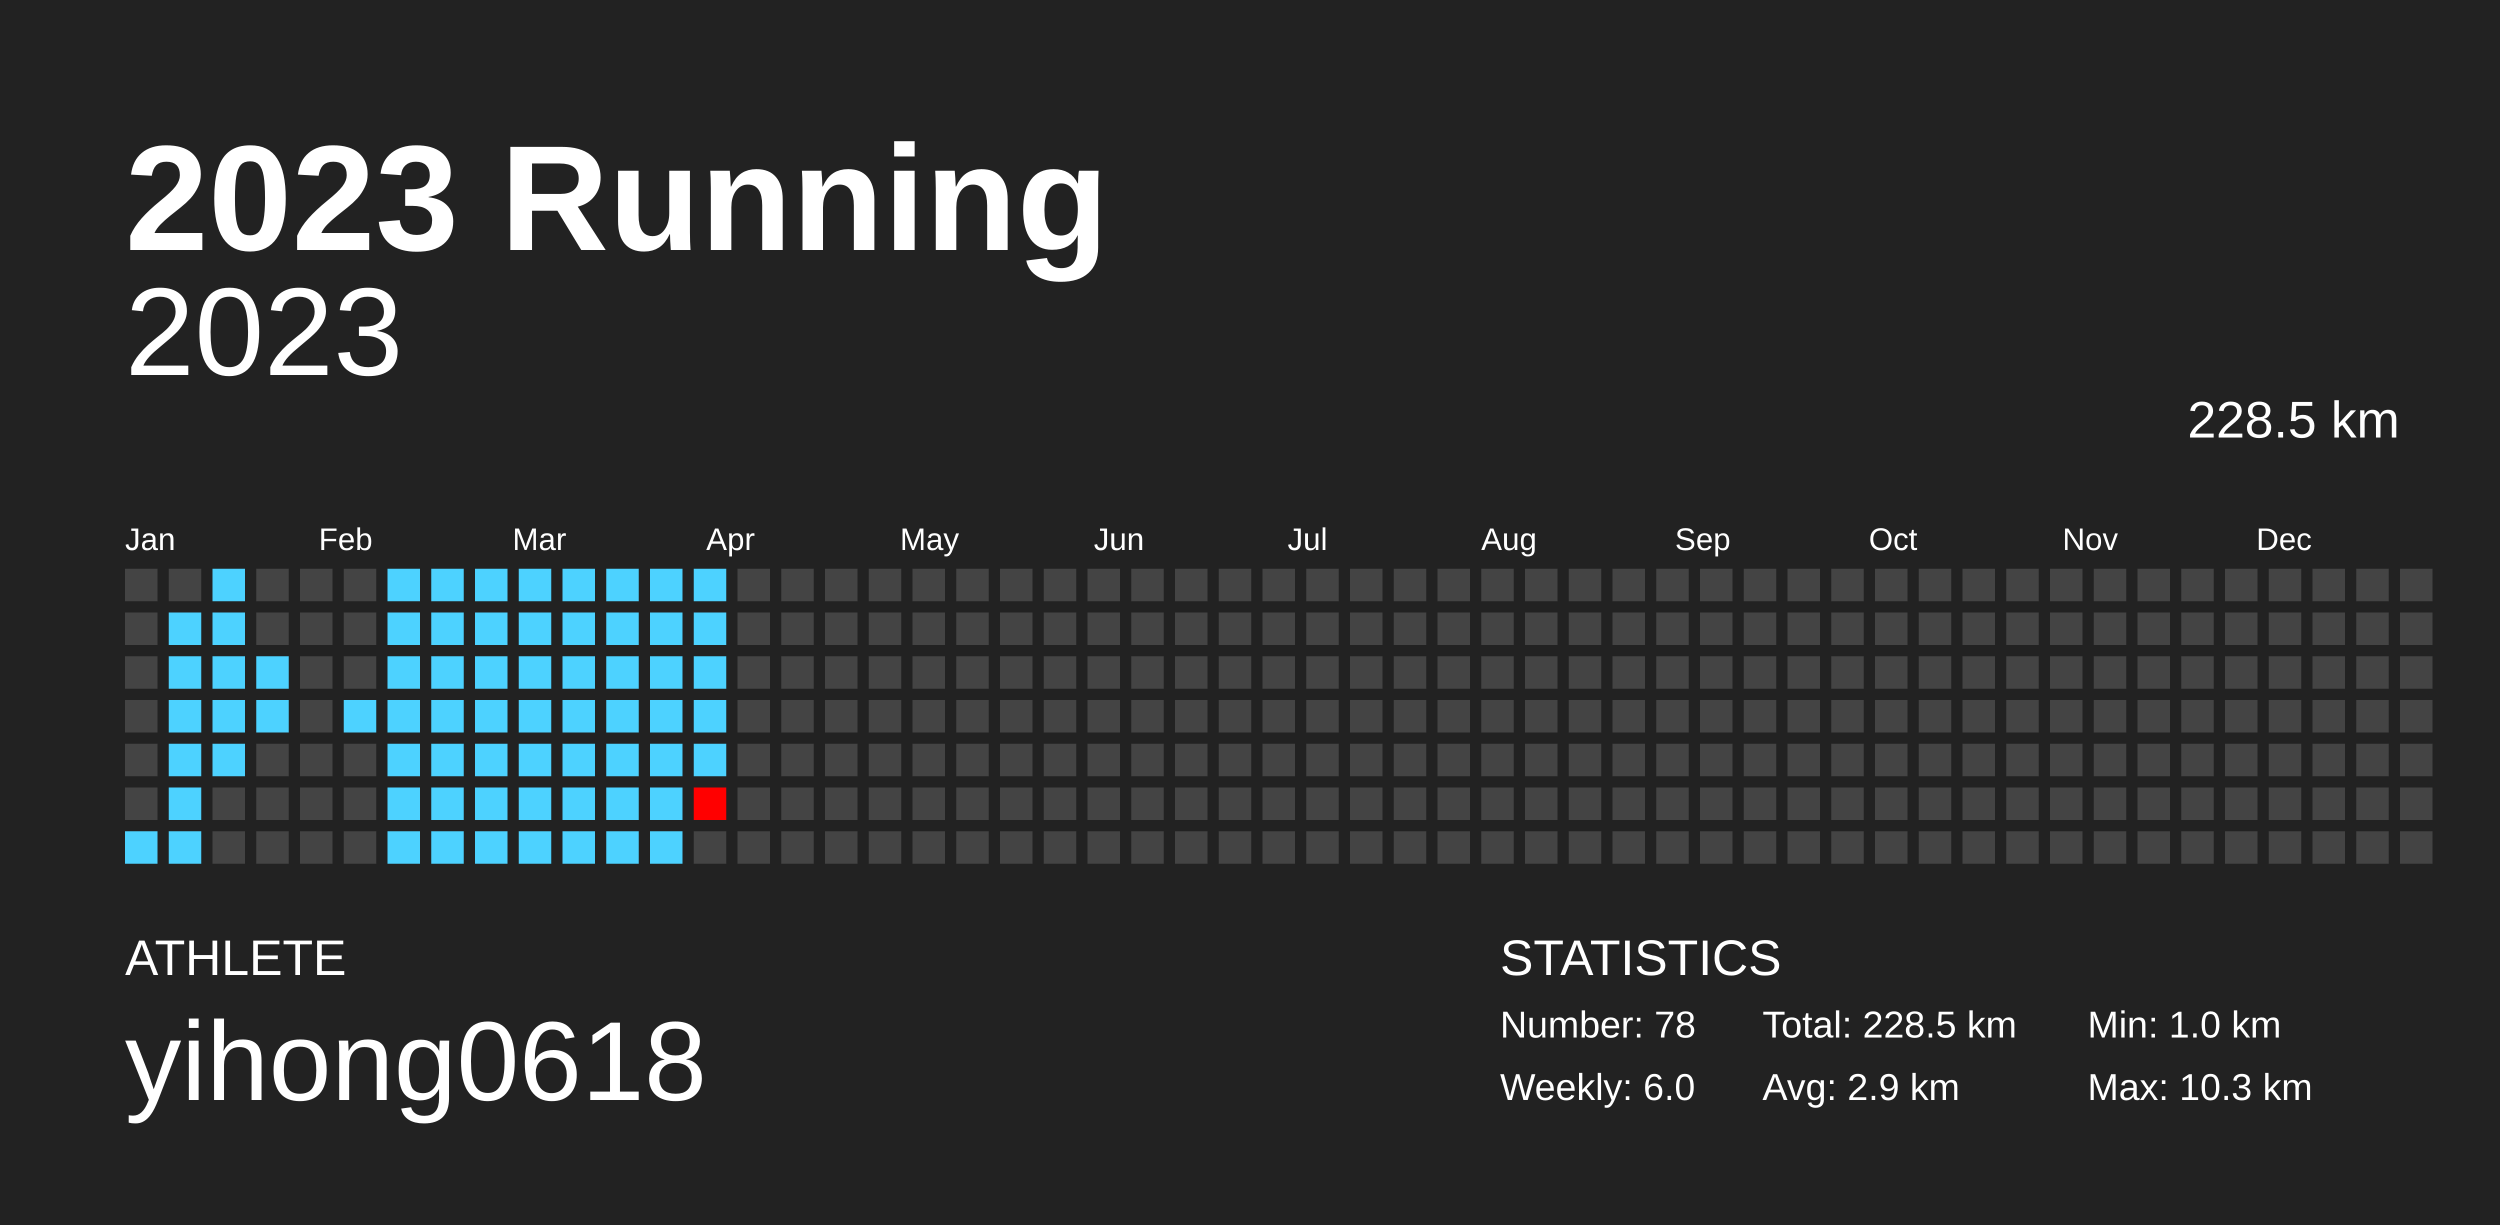
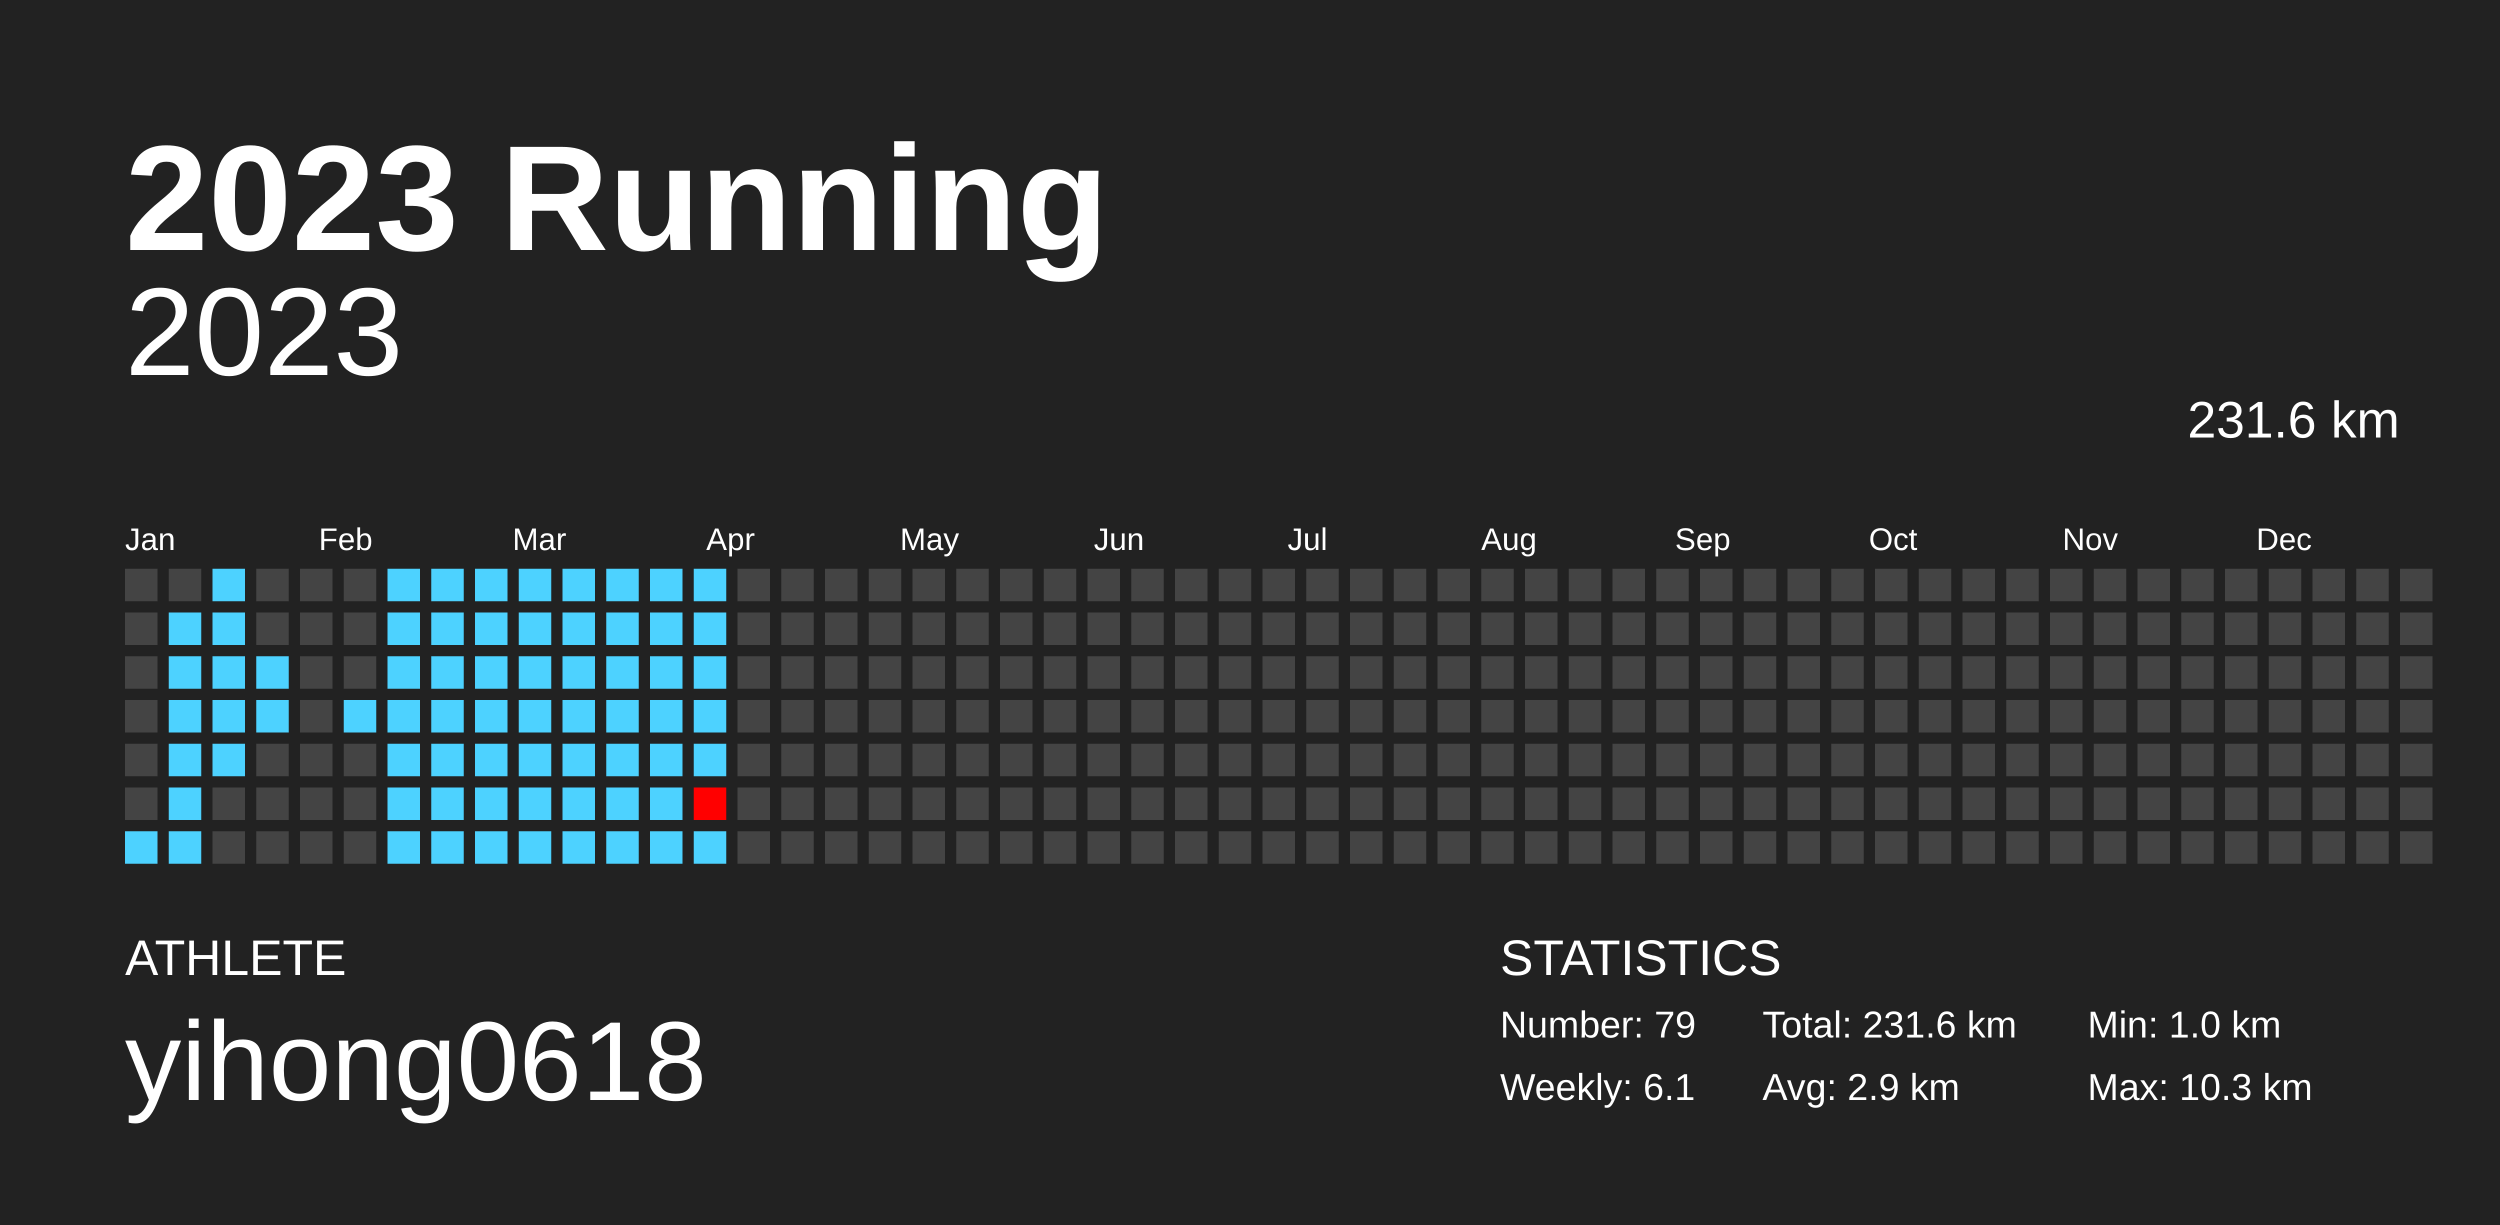
<svg xmlns="http://www.w3.org/2000/svg" baseProfile="full" height="98mm" version="1.1" viewBox="0,0,200,98" width="200mm">
  <defs />
  <rect fill="#222222" height="98" width="200" x="0" y="0" />
  <text fill="#FFFFFF" style="font-size:12px; font-family:Arial; font-weight:bold;" x="10" y="20">2023 Running</text>
  <text fill="#FFFFFF" style="font-size:4px; font-family:Arial" x="10" y="78">ATHLETE</text>
  <text fill="#FFFFFF" style="font-size:9px; font-family:Arial" x="10" y="88">yihong0618</text>
  <text fill="#FFFFFF" style="font-size:4px; font-family:Arial" x="120" y="78">STATISTICS</text>
-   <text fill="#FFFFFF" style="font-size:3px; font-family:Arial" x="120" y="83">Number: 78</text>
-   <text fill="#FFFFFF" style="font-size:3px; font-family:Arial" x="120" y="88">Weekly: 6.0</text>
-   <text fill="#FFFFFF" style="font-size:3px; font-family:Arial" x="141" y="83">Total: 228.5 km</text>
+   <text fill="#FFFFFF" style="font-size:3px; font-family:Arial" x="120" y="83">Number: 79</text>
+   <text fill="#FFFFFF" style="font-size:3px; font-family:Arial" x="120" y="88">Weekly: 6.1</text>
+   <text fill="#FFFFFF" style="font-size:3px; font-family:Arial" x="141" y="83">Total: 231.6 km</text>
  <text fill="#FFFFFF" style="font-size:3px; font-family:Arial" x="141" y="88">Avg: 2.9 km</text>
  <text fill="#FFFFFF" style="font-size:3px; font-family:Arial" x="167" y="83">Min: 1.0 km</text>
  <text fill="#FFFFFF" style="font-size:3px; font-family:Arial" x="167" y="88">Max: 10.3 km</text>
  <text alignment-baseline="hanging" fill="#FFFFFF" style="font-size:10.0px; font-family:Arial;" x="10" y="30">2023</text>
-   <text alignment-baseline="hanging" fill="#FFFFFF" style="font-size:4.125px; font-family:Arial;" x="175" y="35">228.5 km</text>
+   <text alignment-baseline="hanging" fill="#FFFFFF" style="font-size:4.125px; font-family:Arial;" x="175" y="35">231.6 km</text>
  <text fill="#FFFFFF" style="font-size:2.5px; font-family:Arial" x="10.0" y="44">Jan</text>
  <text fill="#FFFFFF" style="font-size:2.5px; font-family:Arial" x="25.5" y="44">Feb</text>
  <text fill="#FFFFFF" style="font-size:2.5px; font-family:Arial" x="41.0" y="44">Mar</text>
  <text fill="#FFFFFF" style="font-size:2.5px; font-family:Arial" x="56.5" y="44">Apr</text>
  <text fill="#FFFFFF" style="font-size:2.5px; font-family:Arial" x="72.0" y="44">May</text>
  <text fill="#FFFFFF" style="font-size:2.5px; font-family:Arial" x="87.5" y="44">Jun</text>
  <text fill="#FFFFFF" style="font-size:2.5px; font-family:Arial" x="103.0" y="44">Jul</text>
  <text fill="#FFFFFF" style="font-size:2.5px; font-family:Arial" x="118.5" y="44">Aug</text>
  <text fill="#FFFFFF" style="font-size:2.5px; font-family:Arial" x="134.0" y="44">Sep</text>
  <text fill="#FFFFFF" style="font-size:2.5px; font-family:Arial" x="149.5" y="44">Oct</text>
  <text fill="#FFFFFF" style="font-size:2.5px; font-family:Arial" x="165.0" y="44">Nov</text>
  <text fill="#FFFFFF" style="font-size:2.5px; font-family:Arial" x="180.5" y="44">Dec</text>
  <rect fill="#444444" height="2.6" width="2.6" x="10.0" y="45.5" />
  <rect fill="#444444" height="2.6" width="2.6" x="10.0" y="49.0" />
  <rect fill="#444444" height="2.6" width="2.6" x="10.0" y="52.5" />
  <rect fill="#444444" height="2.6" width="2.6" x="10.0" y="56.0" />
  <rect fill="#444444" height="2.6" width="2.6" x="10.0" y="59.5" />
  <rect fill="#444444" height="2.6" width="2.6" x="10.0" y="63.0" />
  <rect fill="#4dd2ff" height="2.6" width="2.6" x="10.0" y="66.5" />
  <rect fill="#444444" height="2.6" width="2.6" x="13.5" y="45.5" />
  <rect fill="#4dd2ff" height="2.6" width="2.6" x="13.5" y="49.0" />
  <rect fill="#4dd2ff" height="2.6" width="2.6" x="13.5" y="52.5" />
  <rect fill="#4dd2ff" height="2.6" width="2.6" x="13.5" y="56.0" />
  <rect fill="#4dd2ff" height="2.6" width="2.6" x="13.5" y="59.5" />
  <rect fill="#4dd2ff" height="2.6" width="2.6" x="13.5" y="63.0" />
  <rect fill="#4dd2ff" height="2.6" width="2.6" x="13.5" y="66.5" />
  <rect fill="#4dd2ff" height="2.6" width="2.6" x="17.0" y="45.5" />
  <rect fill="#4dd2ff" height="2.6" width="2.6" x="17.0" y="49.0" />
  <rect fill="#4dd2ff" height="2.6" width="2.6" x="17.0" y="52.5" />
  <rect fill="#4dd2ff" height="2.6" width="2.6" x="17.0" y="56.0" />
  <rect fill="#4dd2ff" height="2.6" width="2.6" x="17.0" y="59.5" />
  <rect fill="#444444" height="2.6" width="2.6" x="17.0" y="63.0" />
  <rect fill="#444444" height="2.6" width="2.6" x="17.0" y="66.5" />
  <rect fill="#444444" height="2.6" width="2.6" x="20.5" y="45.5" />
  <rect fill="#444444" height="2.6" width="2.6" x="20.5" y="49.0" />
  <rect fill="#4dd2ff" height="2.6" width="2.6" x="20.5" y="52.5" />
  <rect fill="#4dd2ff" height="2.6" width="2.6" x="20.5" y="56.0" />
  <rect fill="#444444" height="2.6" width="2.6" x="20.5" y="59.5" />
  <rect fill="#444444" height="2.6" width="2.6" x="20.5" y="63.0" />
  <rect fill="#444444" height="2.6" width="2.6" x="20.5" y="66.5" />
  <rect fill="#444444" height="2.6" width="2.6" x="24.0" y="45.5" />
  <rect fill="#444444" height="2.6" width="2.6" x="24.0" y="49.0" />
  <rect fill="#444444" height="2.6" width="2.6" x="24.0" y="52.5" />
  <rect fill="#444444" height="2.6" width="2.6" x="24.0" y="56.0" />
  <rect fill="#444444" height="2.6" width="2.6" x="24.0" y="59.5" />
  <rect fill="#444444" height="2.6" width="2.6" x="24.0" y="63.0" />
  <rect fill="#444444" height="2.6" width="2.6" x="24.0" y="66.5" />
  <rect fill="#444444" height="2.6" width="2.6" x="27.5" y="45.5" />
  <rect fill="#444444" height="2.6" width="2.6" x="27.5" y="49.0" />
  <rect fill="#444444" height="2.6" width="2.6" x="27.5" y="52.5" />
  <rect fill="#4dd2ff" height="2.6" width="2.6" x="27.5" y="56.0" />
  <rect fill="#444444" height="2.6" width="2.6" x="27.5" y="59.5" />
  <rect fill="#444444" height="2.6" width="2.6" x="27.5" y="63.0" />
  <rect fill="#444444" height="2.6" width="2.6" x="27.5" y="66.5" />
  <rect fill="#4dd2ff" height="2.6" width="2.6" x="31.0" y="45.5" />
  <rect fill="#4dd2ff" height="2.6" width="2.6" x="31.0" y="49.0" />
  <rect fill="#4dd2ff" height="2.6" width="2.6" x="31.0" y="52.5" />
  <rect fill="#4dd2ff" height="2.6" width="2.6" x="31.0" y="56.0" />
  <rect fill="#4dd2ff" height="2.6" width="2.6" x="31.0" y="59.5" />
  <rect fill="#4dd2ff" height="2.6" width="2.6" x="31.0" y="63.0" />
  <rect fill="#4dd2ff" height="2.6" width="2.6" x="31.0" y="66.5" />
  <rect fill="#4dd2ff" height="2.6" width="2.6" x="34.5" y="45.5" />
  <rect fill="#4dd2ff" height="2.6" width="2.6" x="34.5" y="49.0" />
  <rect fill="#4dd2ff" height="2.6" width="2.6" x="34.5" y="52.5" />
  <rect fill="#4dd2ff" height="2.6" width="2.6" x="34.5" y="56.0" />
  <rect fill="#4dd2ff" height="2.6" width="2.6" x="34.5" y="59.5" />
  <rect fill="#4dd2ff" height="2.6" width="2.6" x="34.5" y="63.0" />
  <rect fill="#4dd2ff" height="2.6" width="2.6" x="34.5" y="66.5" />
  <rect fill="#4dd2ff" height="2.6" width="2.6" x="38.0" y="45.5" />
  <rect fill="#4dd2ff" height="2.6" width="2.6" x="38.0" y="49.0" />
  <rect fill="#4dd2ff" height="2.6" width="2.6" x="38.0" y="52.5" />
  <rect fill="#4dd2ff" height="2.6" width="2.6" x="38.0" y="56.0" />
  <rect fill="#4dd2ff" height="2.6" width="2.6" x="38.0" y="59.5" />
  <rect fill="#4dd2ff" height="2.6" width="2.6" x="38.0" y="63.0" />
  <rect fill="#4dd2ff" height="2.6" width="2.6" x="38.0" y="66.5" />
  <rect fill="#4dd2ff" height="2.6" width="2.6" x="41.5" y="45.5" />
  <rect fill="#4dd2ff" height="2.6" width="2.6" x="41.5" y="49.0" />
  <rect fill="#4dd2ff" height="2.6" width="2.6" x="41.5" y="52.5" />
  <rect fill="#4dd2ff" height="2.6" width="2.6" x="41.5" y="56.0" />
  <rect fill="#4dd2ff" height="2.6" width="2.6" x="41.5" y="59.5" />
  <rect fill="#4dd2ff" height="2.6" width="2.6" x="41.5" y="63.0" />
  <rect fill="#4dd2ff" height="2.6" width="2.6" x="41.5" y="66.5" />
  <rect fill="#4dd2ff" height="2.6" width="2.6" x="45.0" y="45.5" />
  <rect fill="#4dd2ff" height="2.6" width="2.6" x="45.0" y="49.0" />
  <rect fill="#4dd2ff" height="2.6" width="2.6" x="45.0" y="52.5" />
  <rect fill="#4dd2ff" height="2.6" width="2.6" x="45.0" y="56.0" />
  <rect fill="#4dd2ff" height="2.6" width="2.6" x="45.0" y="59.5" />
  <rect fill="#4dd2ff" height="2.6" width="2.6" x="45.0" y="63.0" />
  <rect fill="#4dd2ff" height="2.6" width="2.6" x="45.0" y="66.5" />
  <rect fill="#4dd2ff" height="2.6" width="2.6" x="48.5" y="45.5" />
  <rect fill="#4dd2ff" height="2.6" width="2.6" x="48.5" y="49.0" />
  <rect fill="#4dd2ff" height="2.6" width="2.6" x="48.5" y="52.5" />
  <rect fill="#4dd2ff" height="2.6" width="2.6" x="48.5" y="56.0" />
  <rect fill="#4dd2ff" height="2.6" width="2.6" x="48.5" y="59.5" />
  <rect fill="#4dd2ff" height="2.6" width="2.6" x="48.5" y="63.0" />
  <rect fill="#4dd2ff" height="2.6" width="2.6" x="48.5" y="66.5" />
  <rect fill="#4dd2ff" height="2.6" width="2.6" x="52.0" y="45.5" />
  <rect fill="#4dd2ff" height="2.6" width="2.6" x="52.0" y="49.0" />
  <rect fill="#4dd2ff" height="2.6" width="2.6" x="52.0" y="52.5" />
  <rect fill="#4dd2ff" height="2.6" width="2.6" x="52.0" y="56.0" />
  <rect fill="#4dd2ff" height="2.6" width="2.6" x="52.0" y="59.5" />
  <rect fill="#4dd2ff" height="2.6" width="2.6" x="52.0" y="63.0" />
  <rect fill="#4dd2ff" height="2.6" width="2.6" x="52.0" y="66.5" />
  <rect fill="#4dd2ff" height="2.6" width="2.6" x="55.5" y="45.5" />
  <rect fill="#4dd2ff" height="2.6" width="2.6" x="55.5" y="49.0" />
  <rect fill="#4dd2ff" height="2.6" width="2.6" x="55.5" y="52.5" />
  <rect fill="#4dd2ff" height="2.6" width="2.6" x="55.5" y="56.0" />
  <rect fill="#4dd2ff" height="2.6" width="2.6" x="55.5" y="59.5" />
  <rect fill="#ff0000" height="2.6" width="2.6" x="55.5" y="63.0" />
-   <rect fill="#444444" height="2.6" width="2.6" x="55.5" y="66.5" />
+   <rect fill="#4dd2ff" height="2.6" width="2.6" x="55.5" y="66.5" />
  <rect fill="#444444" height="2.6" width="2.6" x="59.0" y="45.5" />
  <rect fill="#444444" height="2.6" width="2.6" x="59.0" y="49.0" />
  <rect fill="#444444" height="2.6" width="2.6" x="59.0" y="52.5" />
  <rect fill="#444444" height="2.6" width="2.6" x="59.0" y="56.0" />
  <rect fill="#444444" height="2.6" width="2.6" x="59.0" y="59.5" />
  <rect fill="#444444" height="2.6" width="2.6" x="59.0" y="63.0" />
  <rect fill="#444444" height="2.6" width="2.6" x="59.0" y="66.5" />
  <rect fill="#444444" height="2.6" width="2.6" x="62.5" y="45.5" />
  <rect fill="#444444" height="2.6" width="2.6" x="62.5" y="49.0" />
  <rect fill="#444444" height="2.6" width="2.6" x="62.5" y="52.5" />
  <rect fill="#444444" height="2.6" width="2.6" x="62.5" y="56.0" />
  <rect fill="#444444" height="2.6" width="2.6" x="62.5" y="59.5" />
  <rect fill="#444444" height="2.6" width="2.6" x="62.5" y="63.0" />
  <rect fill="#444444" height="2.6" width="2.6" x="62.5" y="66.5" />
  <rect fill="#444444" height="2.6" width="2.6" x="66.0" y="45.5" />
  <rect fill="#444444" height="2.6" width="2.6" x="66.0" y="49.0" />
  <rect fill="#444444" height="2.6" width="2.6" x="66.0" y="52.5" />
  <rect fill="#444444" height="2.6" width="2.6" x="66.0" y="56.0" />
  <rect fill="#444444" height="2.6" width="2.6" x="66.0" y="59.5" />
  <rect fill="#444444" height="2.6" width="2.6" x="66.0" y="63.0" />
  <rect fill="#444444" height="2.6" width="2.6" x="66.0" y="66.5" />
  <rect fill="#444444" height="2.6" width="2.6" x="69.5" y="45.5" />
  <rect fill="#444444" height="2.6" width="2.6" x="69.5" y="49.0" />
  <rect fill="#444444" height="2.6" width="2.6" x="69.5" y="52.5" />
  <rect fill="#444444" height="2.6" width="2.6" x="69.5" y="56.0" />
  <rect fill="#444444" height="2.6" width="2.6" x="69.5" y="59.5" />
  <rect fill="#444444" height="2.6" width="2.6" x="69.5" y="63.0" />
  <rect fill="#444444" height="2.6" width="2.6" x="69.5" y="66.5" />
  <rect fill="#444444" height="2.6" width="2.6" x="73.0" y="45.5" />
  <rect fill="#444444" height="2.6" width="2.6" x="73.0" y="49.0" />
  <rect fill="#444444" height="2.6" width="2.6" x="73.0" y="52.5" />
  <rect fill="#444444" height="2.6" width="2.6" x="73.0" y="56.0" />
  <rect fill="#444444" height="2.6" width="2.6" x="73.0" y="59.5" />
  <rect fill="#444444" height="2.6" width="2.6" x="73.0" y="63.0" />
  <rect fill="#444444" height="2.6" width="2.6" x="73.0" y="66.5" />
  <rect fill="#444444" height="2.6" width="2.6" x="76.5" y="45.5" />
  <rect fill="#444444" height="2.6" width="2.6" x="76.5" y="49.0" />
  <rect fill="#444444" height="2.6" width="2.6" x="76.5" y="52.5" />
  <rect fill="#444444" height="2.6" width="2.6" x="76.5" y="56.0" />
  <rect fill="#444444" height="2.6" width="2.6" x="76.5" y="59.5" />
  <rect fill="#444444" height="2.6" width="2.6" x="76.5" y="63.0" />
  <rect fill="#444444" height="2.6" width="2.6" x="76.5" y="66.5" />
  <rect fill="#444444" height="2.6" width="2.6" x="80.0" y="45.5" />
  <rect fill="#444444" height="2.6" width="2.6" x="80.0" y="49.0" />
  <rect fill="#444444" height="2.6" width="2.6" x="80.0" y="52.5" />
  <rect fill="#444444" height="2.6" width="2.6" x="80.0" y="56.0" />
  <rect fill="#444444" height="2.6" width="2.6" x="80.0" y="59.5" />
  <rect fill="#444444" height="2.6" width="2.6" x="80.0" y="63.0" />
  <rect fill="#444444" height="2.6" width="2.6" x="80.0" y="66.5" />
  <rect fill="#444444" height="2.6" width="2.6" x="83.5" y="45.5" />
  <rect fill="#444444" height="2.6" width="2.6" x="83.5" y="49.0" />
  <rect fill="#444444" height="2.6" width="2.6" x="83.5" y="52.5" />
  <rect fill="#444444" height="2.6" width="2.6" x="83.5" y="56.0" />
  <rect fill="#444444" height="2.6" width="2.6" x="83.5" y="59.5" />
  <rect fill="#444444" height="2.6" width="2.6" x="83.5" y="63.0" />
  <rect fill="#444444" height="2.6" width="2.6" x="83.5" y="66.5" />
  <rect fill="#444444" height="2.6" width="2.6" x="87.0" y="45.5" />
  <rect fill="#444444" height="2.6" width="2.6" x="87.0" y="49.0" />
  <rect fill="#444444" height="2.6" width="2.6" x="87.0" y="52.5" />
  <rect fill="#444444" height="2.6" width="2.6" x="87.0" y="56.0" />
  <rect fill="#444444" height="2.6" width="2.6" x="87.0" y="59.5" />
  <rect fill="#444444" height="2.6" width="2.6" x="87.0" y="63.0" />
  <rect fill="#444444" height="2.6" width="2.6" x="87.0" y="66.5" />
  <rect fill="#444444" height="2.6" width="2.6" x="90.5" y="45.5" />
  <rect fill="#444444" height="2.6" width="2.6" x="90.5" y="49.0" />
  <rect fill="#444444" height="2.6" width="2.6" x="90.5" y="52.5" />
  <rect fill="#444444" height="2.6" width="2.6" x="90.5" y="56.0" />
  <rect fill="#444444" height="2.6" width="2.6" x="90.5" y="59.5" />
  <rect fill="#444444" height="2.6" width="2.6" x="90.5" y="63.0" />
  <rect fill="#444444" height="2.6" width="2.6" x="90.5" y="66.5" />
  <rect fill="#444444" height="2.6" width="2.6" x="94.0" y="45.5" />
  <rect fill="#444444" height="2.6" width="2.6" x="94.0" y="49.0" />
  <rect fill="#444444" height="2.6" width="2.6" x="94.0" y="52.5" />
  <rect fill="#444444" height="2.6" width="2.6" x="94.0" y="56.0" />
  <rect fill="#444444" height="2.6" width="2.6" x="94.0" y="59.5" />
  <rect fill="#444444" height="2.6" width="2.6" x="94.0" y="63.0" />
  <rect fill="#444444" height="2.6" width="2.6" x="94.0" y="66.5" />
  <rect fill="#444444" height="2.6" width="2.6" x="97.5" y="45.5" />
  <rect fill="#444444" height="2.6" width="2.6" x="97.5" y="49.0" />
  <rect fill="#444444" height="2.6" width="2.6" x="97.5" y="52.5" />
  <rect fill="#444444" height="2.6" width="2.6" x="97.5" y="56.0" />
  <rect fill="#444444" height="2.6" width="2.6" x="97.5" y="59.5" />
  <rect fill="#444444" height="2.6" width="2.6" x="97.5" y="63.0" />
  <rect fill="#444444" height="2.6" width="2.6" x="97.5" y="66.5" />
  <rect fill="#444444" height="2.6" width="2.6" x="101.0" y="45.5" />
  <rect fill="#444444" height="2.6" width="2.6" x="101.0" y="49.0" />
  <rect fill="#444444" height="2.6" width="2.6" x="101.0" y="52.5" />
  <rect fill="#444444" height="2.6" width="2.6" x="101.0" y="56.0" />
  <rect fill="#444444" height="2.6" width="2.6" x="101.0" y="59.5" />
  <rect fill="#444444" height="2.6" width="2.6" x="101.0" y="63.0" />
  <rect fill="#444444" height="2.6" width="2.6" x="101.0" y="66.5" />
  <rect fill="#444444" height="2.6" width="2.6" x="104.5" y="45.5" />
  <rect fill="#444444" height="2.6" width="2.6" x="104.5" y="49.0" />
  <rect fill="#444444" height="2.6" width="2.6" x="104.5" y="52.5" />
  <rect fill="#444444" height="2.6" width="2.6" x="104.5" y="56.0" />
  <rect fill="#444444" height="2.6" width="2.6" x="104.5" y="59.5" />
  <rect fill="#444444" height="2.6" width="2.6" x="104.5" y="63.0" />
  <rect fill="#444444" height="2.6" width="2.6" x="104.5" y="66.5" />
  <rect fill="#444444" height="2.6" width="2.6" x="108.0" y="45.5" />
  <rect fill="#444444" height="2.6" width="2.6" x="108.0" y="49.0" />
  <rect fill="#444444" height="2.6" width="2.6" x="108.0" y="52.5" />
  <rect fill="#444444" height="2.6" width="2.6" x="108.0" y="56.0" />
  <rect fill="#444444" height="2.6" width="2.6" x="108.0" y="59.5" />
  <rect fill="#444444" height="2.6" width="2.6" x="108.0" y="63.0" />
  <rect fill="#444444" height="2.6" width="2.6" x="108.0" y="66.5" />
  <rect fill="#444444" height="2.6" width="2.6" x="111.5" y="45.5" />
  <rect fill="#444444" height="2.6" width="2.6" x="111.5" y="49.0" />
  <rect fill="#444444" height="2.6" width="2.6" x="111.5" y="52.5" />
  <rect fill="#444444" height="2.6" width="2.6" x="111.5" y="56.0" />
  <rect fill="#444444" height="2.6" width="2.6" x="111.5" y="59.5" />
  <rect fill="#444444" height="2.6" width="2.6" x="111.5" y="63.0" />
  <rect fill="#444444" height="2.6" width="2.6" x="111.5" y="66.5" />
  <rect fill="#444444" height="2.6" width="2.6" x="115.0" y="45.5" />
  <rect fill="#444444" height="2.6" width="2.6" x="115.0" y="49.0" />
  <rect fill="#444444" height="2.6" width="2.6" x="115.0" y="52.5" />
  <rect fill="#444444" height="2.6" width="2.6" x="115.0" y="56.0" />
  <rect fill="#444444" height="2.6" width="2.6" x="115.0" y="59.5" />
  <rect fill="#444444" height="2.6" width="2.6" x="115.0" y="63.0" />
  <rect fill="#444444" height="2.6" width="2.6" x="115.0" y="66.5" />
  <rect fill="#444444" height="2.6" width="2.6" x="118.5" y="45.5" />
  <rect fill="#444444" height="2.6" width="2.6" x="118.5" y="49.0" />
  <rect fill="#444444" height="2.6" width="2.6" x="118.5" y="52.5" />
  <rect fill="#444444" height="2.6" width="2.6" x="118.5" y="56.0" />
  <rect fill="#444444" height="2.6" width="2.6" x="118.5" y="59.5" />
  <rect fill="#444444" height="2.6" width="2.6" x="118.5" y="63.0" />
  <rect fill="#444444" height="2.6" width="2.6" x="118.5" y="66.5" />
  <rect fill="#444444" height="2.6" width="2.6" x="122.0" y="45.5" />
  <rect fill="#444444" height="2.6" width="2.6" x="122.0" y="49.0" />
  <rect fill="#444444" height="2.6" width="2.6" x="122.0" y="52.5" />
  <rect fill="#444444" height="2.6" width="2.6" x="122.0" y="56.0" />
  <rect fill="#444444" height="2.6" width="2.6" x="122.0" y="59.5" />
  <rect fill="#444444" height="2.6" width="2.6" x="122.0" y="63.0" />
  <rect fill="#444444" height="2.6" width="2.6" x="122.0" y="66.5" />
  <rect fill="#444444" height="2.6" width="2.6" x="125.5" y="45.5" />
  <rect fill="#444444" height="2.6" width="2.6" x="125.5" y="49.0" />
  <rect fill="#444444" height="2.6" width="2.6" x="125.5" y="52.5" />
  <rect fill="#444444" height="2.6" width="2.6" x="125.5" y="56.0" />
  <rect fill="#444444" height="2.6" width="2.6" x="125.5" y="59.5" />
  <rect fill="#444444" height="2.6" width="2.6" x="125.5" y="63.0" />
  <rect fill="#444444" height="2.6" width="2.6" x="125.5" y="66.5" />
  <rect fill="#444444" height="2.6" width="2.6" x="129.0" y="45.5" />
  <rect fill="#444444" height="2.6" width="2.6" x="129.0" y="49.0" />
  <rect fill="#444444" height="2.6" width="2.6" x="129.0" y="52.5" />
  <rect fill="#444444" height="2.6" width="2.6" x="129.0" y="56.0" />
  <rect fill="#444444" height="2.6" width="2.6" x="129.0" y="59.5" />
  <rect fill="#444444" height="2.6" width="2.6" x="129.0" y="63.0" />
  <rect fill="#444444" height="2.6" width="2.6" x="129.0" y="66.5" />
  <rect fill="#444444" height="2.6" width="2.6" x="132.5" y="45.5" />
  <rect fill="#444444" height="2.6" width="2.6" x="132.5" y="49.0" />
  <rect fill="#444444" height="2.6" width="2.6" x="132.5" y="52.5" />
  <rect fill="#444444" height="2.6" width="2.6" x="132.5" y="56.0" />
  <rect fill="#444444" height="2.6" width="2.6" x="132.5" y="59.5" />
  <rect fill="#444444" height="2.6" width="2.6" x="132.5" y="63.0" />
  <rect fill="#444444" height="2.6" width="2.6" x="132.5" y="66.5" />
  <rect fill="#444444" height="2.6" width="2.6" x="136.0" y="45.5" />
  <rect fill="#444444" height="2.6" width="2.6" x="136.0" y="49.0" />
  <rect fill="#444444" height="2.6" width="2.6" x="136.0" y="52.5" />
  <rect fill="#444444" height="2.6" width="2.6" x="136.0" y="56.0" />
  <rect fill="#444444" height="2.6" width="2.6" x="136.0" y="59.5" />
  <rect fill="#444444" height="2.6" width="2.6" x="136.0" y="63.0" />
  <rect fill="#444444" height="2.6" width="2.6" x="136.0" y="66.5" />
  <rect fill="#444444" height="2.6" width="2.6" x="139.5" y="45.5" />
  <rect fill="#444444" height="2.6" width="2.6" x="139.5" y="49.0" />
  <rect fill="#444444" height="2.6" width="2.6" x="139.5" y="52.5" />
  <rect fill="#444444" height="2.6" width="2.6" x="139.5" y="56.0" />
  <rect fill="#444444" height="2.6" width="2.6" x="139.5" y="59.5" />
  <rect fill="#444444" height="2.6" width="2.6" x="139.5" y="63.0" />
  <rect fill="#444444" height="2.6" width="2.6" x="139.5" y="66.5" />
  <rect fill="#444444" height="2.6" width="2.6" x="143.0" y="45.5" />
  <rect fill="#444444" height="2.6" width="2.6" x="143.0" y="49.0" />
  <rect fill="#444444" height="2.6" width="2.6" x="143.0" y="52.5" />
  <rect fill="#444444" height="2.6" width="2.6" x="143.0" y="56.0" />
  <rect fill="#444444" height="2.6" width="2.6" x="143.0" y="59.5" />
  <rect fill="#444444" height="2.6" width="2.6" x="143.0" y="63.0" />
  <rect fill="#444444" height="2.6" width="2.6" x="143.0" y="66.5" />
  <rect fill="#444444" height="2.6" width="2.6" x="146.5" y="45.5" />
  <rect fill="#444444" height="2.6" width="2.6" x="146.5" y="49.0" />
  <rect fill="#444444" height="2.6" width="2.6" x="146.5" y="52.5" />
  <rect fill="#444444" height="2.6" width="2.6" x="146.5" y="56.0" />
  <rect fill="#444444" height="2.6" width="2.6" x="146.5" y="59.5" />
  <rect fill="#444444" height="2.6" width="2.6" x="146.5" y="63.0" />
  <rect fill="#444444" height="2.6" width="2.6" x="146.5" y="66.5" />
  <rect fill="#444444" height="2.6" width="2.6" x="150.0" y="45.5" />
  <rect fill="#444444" height="2.6" width="2.6" x="150.0" y="49.0" />
  <rect fill="#444444" height="2.6" width="2.6" x="150.0" y="52.5" />
  <rect fill="#444444" height="2.6" width="2.6" x="150.0" y="56.0" />
  <rect fill="#444444" height="2.6" width="2.6" x="150.0" y="59.5" />
  <rect fill="#444444" height="2.6" width="2.6" x="150.0" y="63.0" />
  <rect fill="#444444" height="2.6" width="2.6" x="150.0" y="66.5" />
  <rect fill="#444444" height="2.6" width="2.6" x="153.5" y="45.5" />
  <rect fill="#444444" height="2.6" width="2.6" x="153.5" y="49.0" />
  <rect fill="#444444" height="2.6" width="2.6" x="153.5" y="52.5" />
  <rect fill="#444444" height="2.6" width="2.6" x="153.5" y="56.0" />
  <rect fill="#444444" height="2.6" width="2.6" x="153.5" y="59.5" />
  <rect fill="#444444" height="2.6" width="2.6" x="153.5" y="63.0" />
  <rect fill="#444444" height="2.6" width="2.6" x="153.5" y="66.5" />
  <rect fill="#444444" height="2.6" width="2.6" x="157.0" y="45.5" />
  <rect fill="#444444" height="2.6" width="2.6" x="157.0" y="49.0" />
  <rect fill="#444444" height="2.6" width="2.6" x="157.0" y="52.5" />
  <rect fill="#444444" height="2.6" width="2.6" x="157.0" y="56.0" />
  <rect fill="#444444" height="2.6" width="2.6" x="157.0" y="59.5" />
  <rect fill="#444444" height="2.6" width="2.6" x="157.0" y="63.0" />
  <rect fill="#444444" height="2.6" width="2.6" x="157.0" y="66.5" />
  <rect fill="#444444" height="2.6" width="2.6" x="160.5" y="45.5" />
  <rect fill="#444444" height="2.6" width="2.6" x="160.5" y="49.0" />
  <rect fill="#444444" height="2.6" width="2.6" x="160.5" y="52.5" />
  <rect fill="#444444" height="2.6" width="2.6" x="160.5" y="56.0" />
  <rect fill="#444444" height="2.6" width="2.6" x="160.5" y="59.5" />
  <rect fill="#444444" height="2.6" width="2.6" x="160.5" y="63.0" />
  <rect fill="#444444" height="2.6" width="2.6" x="160.5" y="66.5" />
  <rect fill="#444444" height="2.6" width="2.6" x="164.0" y="45.5" />
  <rect fill="#444444" height="2.6" width="2.6" x="164.0" y="49.0" />
  <rect fill="#444444" height="2.6" width="2.6" x="164.0" y="52.5" />
  <rect fill="#444444" height="2.6" width="2.6" x="164.0" y="56.0" />
  <rect fill="#444444" height="2.6" width="2.6" x="164.0" y="59.5" />
  <rect fill="#444444" height="2.6" width="2.6" x="164.0" y="63.0" />
  <rect fill="#444444" height="2.6" width="2.6" x="164.0" y="66.5" />
  <rect fill="#444444" height="2.6" width="2.6" x="167.5" y="45.5" />
  <rect fill="#444444" height="2.6" width="2.6" x="167.5" y="49.0" />
  <rect fill="#444444" height="2.6" width="2.6" x="167.5" y="52.5" />
  <rect fill="#444444" height="2.6" width="2.6" x="167.5" y="56.0" />
  <rect fill="#444444" height="2.6" width="2.6" x="167.5" y="59.5" />
  <rect fill="#444444" height="2.6" width="2.6" x="167.5" y="63.0" />
  <rect fill="#444444" height="2.6" width="2.6" x="167.5" y="66.5" />
  <rect fill="#444444" height="2.6" width="2.6" x="171.0" y="45.5" />
  <rect fill="#444444" height="2.6" width="2.6" x="171.0" y="49.0" />
  <rect fill="#444444" height="2.6" width="2.6" x="171.0" y="52.5" />
  <rect fill="#444444" height="2.6" width="2.6" x="171.0" y="56.0" />
  <rect fill="#444444" height="2.6" width="2.6" x="171.0" y="59.5" />
  <rect fill="#444444" height="2.6" width="2.6" x="171.0" y="63.0" />
  <rect fill="#444444" height="2.6" width="2.6" x="171.0" y="66.5" />
  <rect fill="#444444" height="2.6" width="2.6" x="174.5" y="45.5" />
  <rect fill="#444444" height="2.6" width="2.6" x="174.5" y="49.0" />
  <rect fill="#444444" height="2.6" width="2.6" x="174.5" y="52.5" />
  <rect fill="#444444" height="2.6" width="2.6" x="174.5" y="56.0" />
  <rect fill="#444444" height="2.6" width="2.6" x="174.5" y="59.5" />
  <rect fill="#444444" height="2.6" width="2.6" x="174.5" y="63.0" />
  <rect fill="#444444" height="2.6" width="2.6" x="174.5" y="66.5" />
  <rect fill="#444444" height="2.6" width="2.6" x="178.0" y="45.5" />
  <rect fill="#444444" height="2.6" width="2.6" x="178.0" y="49.0" />
  <rect fill="#444444" height="2.6" width="2.6" x="178.0" y="52.5" />
  <rect fill="#444444" height="2.6" width="2.6" x="178.0" y="56.0" />
  <rect fill="#444444" height="2.6" width="2.6" x="178.0" y="59.5" />
  <rect fill="#444444" height="2.6" width="2.6" x="178.0" y="63.0" />
  <rect fill="#444444" height="2.6" width="2.6" x="178.0" y="66.5" />
  <rect fill="#444444" height="2.6" width="2.6" x="181.5" y="45.5" />
  <rect fill="#444444" height="2.6" width="2.6" x="181.5" y="49.0" />
  <rect fill="#444444" height="2.6" width="2.6" x="181.5" y="52.5" />
  <rect fill="#444444" height="2.6" width="2.6" x="181.5" y="56.0" />
  <rect fill="#444444" height="2.6" width="2.6" x="181.5" y="59.5" />
  <rect fill="#444444" height="2.6" width="2.6" x="181.5" y="63.0" />
  <rect fill="#444444" height="2.6" width="2.6" x="181.5" y="66.5" />
  <rect fill="#444444" height="2.6" width="2.6" x="185.0" y="45.5" />
  <rect fill="#444444" height="2.6" width="2.6" x="185.0" y="49.0" />
  <rect fill="#444444" height="2.6" width="2.6" x="185.0" y="52.5" />
  <rect fill="#444444" height="2.6" width="2.6" x="185.0" y="56.0" />
  <rect fill="#444444" height="2.6" width="2.6" x="185.0" y="59.5" />
  <rect fill="#444444" height="2.6" width="2.6" x="185.0" y="63.0" />
  <rect fill="#444444" height="2.6" width="2.6" x="185.0" y="66.5" />
  <rect fill="#444444" height="2.6" width="2.6" x="188.5" y="45.5" />
  <rect fill="#444444" height="2.6" width="2.6" x="188.5" y="49.0" />
  <rect fill="#444444" height="2.6" width="2.6" x="188.5" y="52.5" />
  <rect fill="#444444" height="2.6" width="2.6" x="188.5" y="56.0" />
  <rect fill="#444444" height="2.6" width="2.6" x="188.5" y="59.5" />
  <rect fill="#444444" height="2.6" width="2.6" x="188.5" y="63.0" />
  <rect fill="#444444" height="2.6" width="2.6" x="188.5" y="66.5" />
  <rect fill="#444444" height="2.6" width="2.6" x="192.0" y="45.5" />
  <rect fill="#444444" height="2.6" width="2.6" x="192.0" y="49.0" />
  <rect fill="#444444" height="2.6" width="2.6" x="192.0" y="52.5" />
  <rect fill="#444444" height="2.6" width="2.6" x="192.0" y="56.0" />
  <rect fill="#444444" height="2.6" width="2.6" x="192.0" y="59.5" />
  <rect fill="#444444" height="2.6" width="2.6" x="192.0" y="63.0" />
  <rect fill="#444444" height="2.6" width="2.6" x="192.0" y="66.5" />
</svg>
